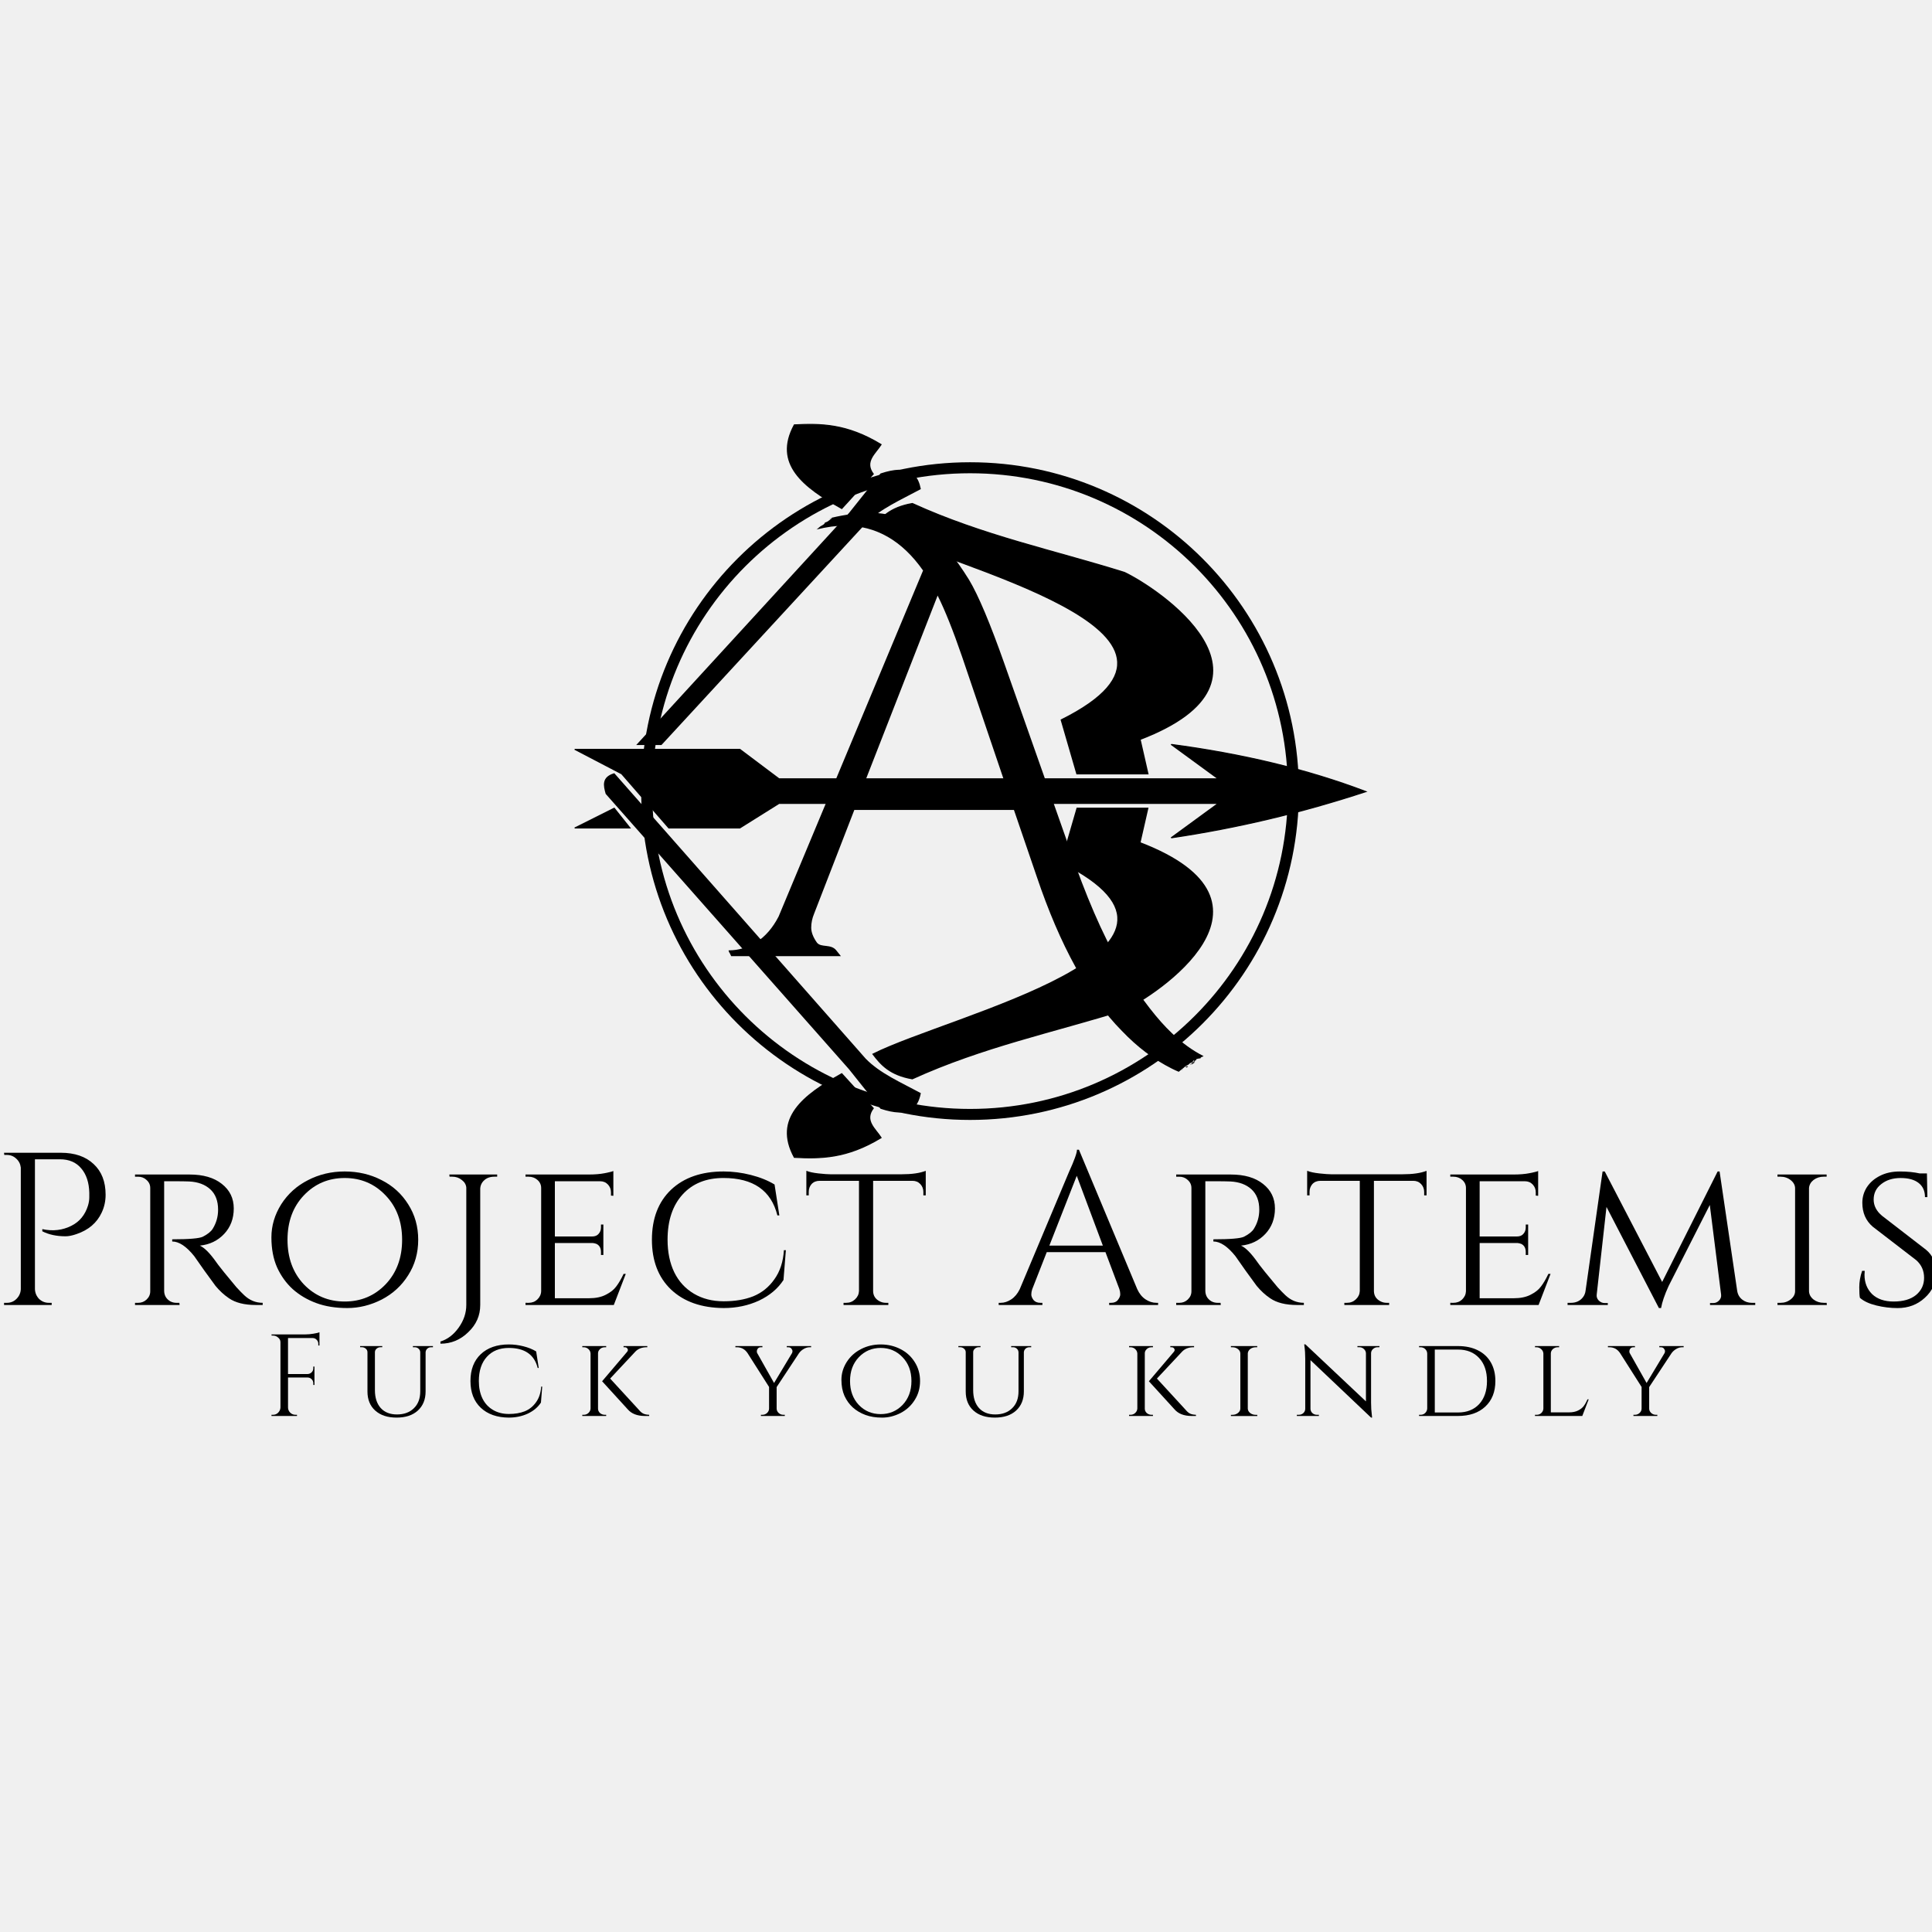
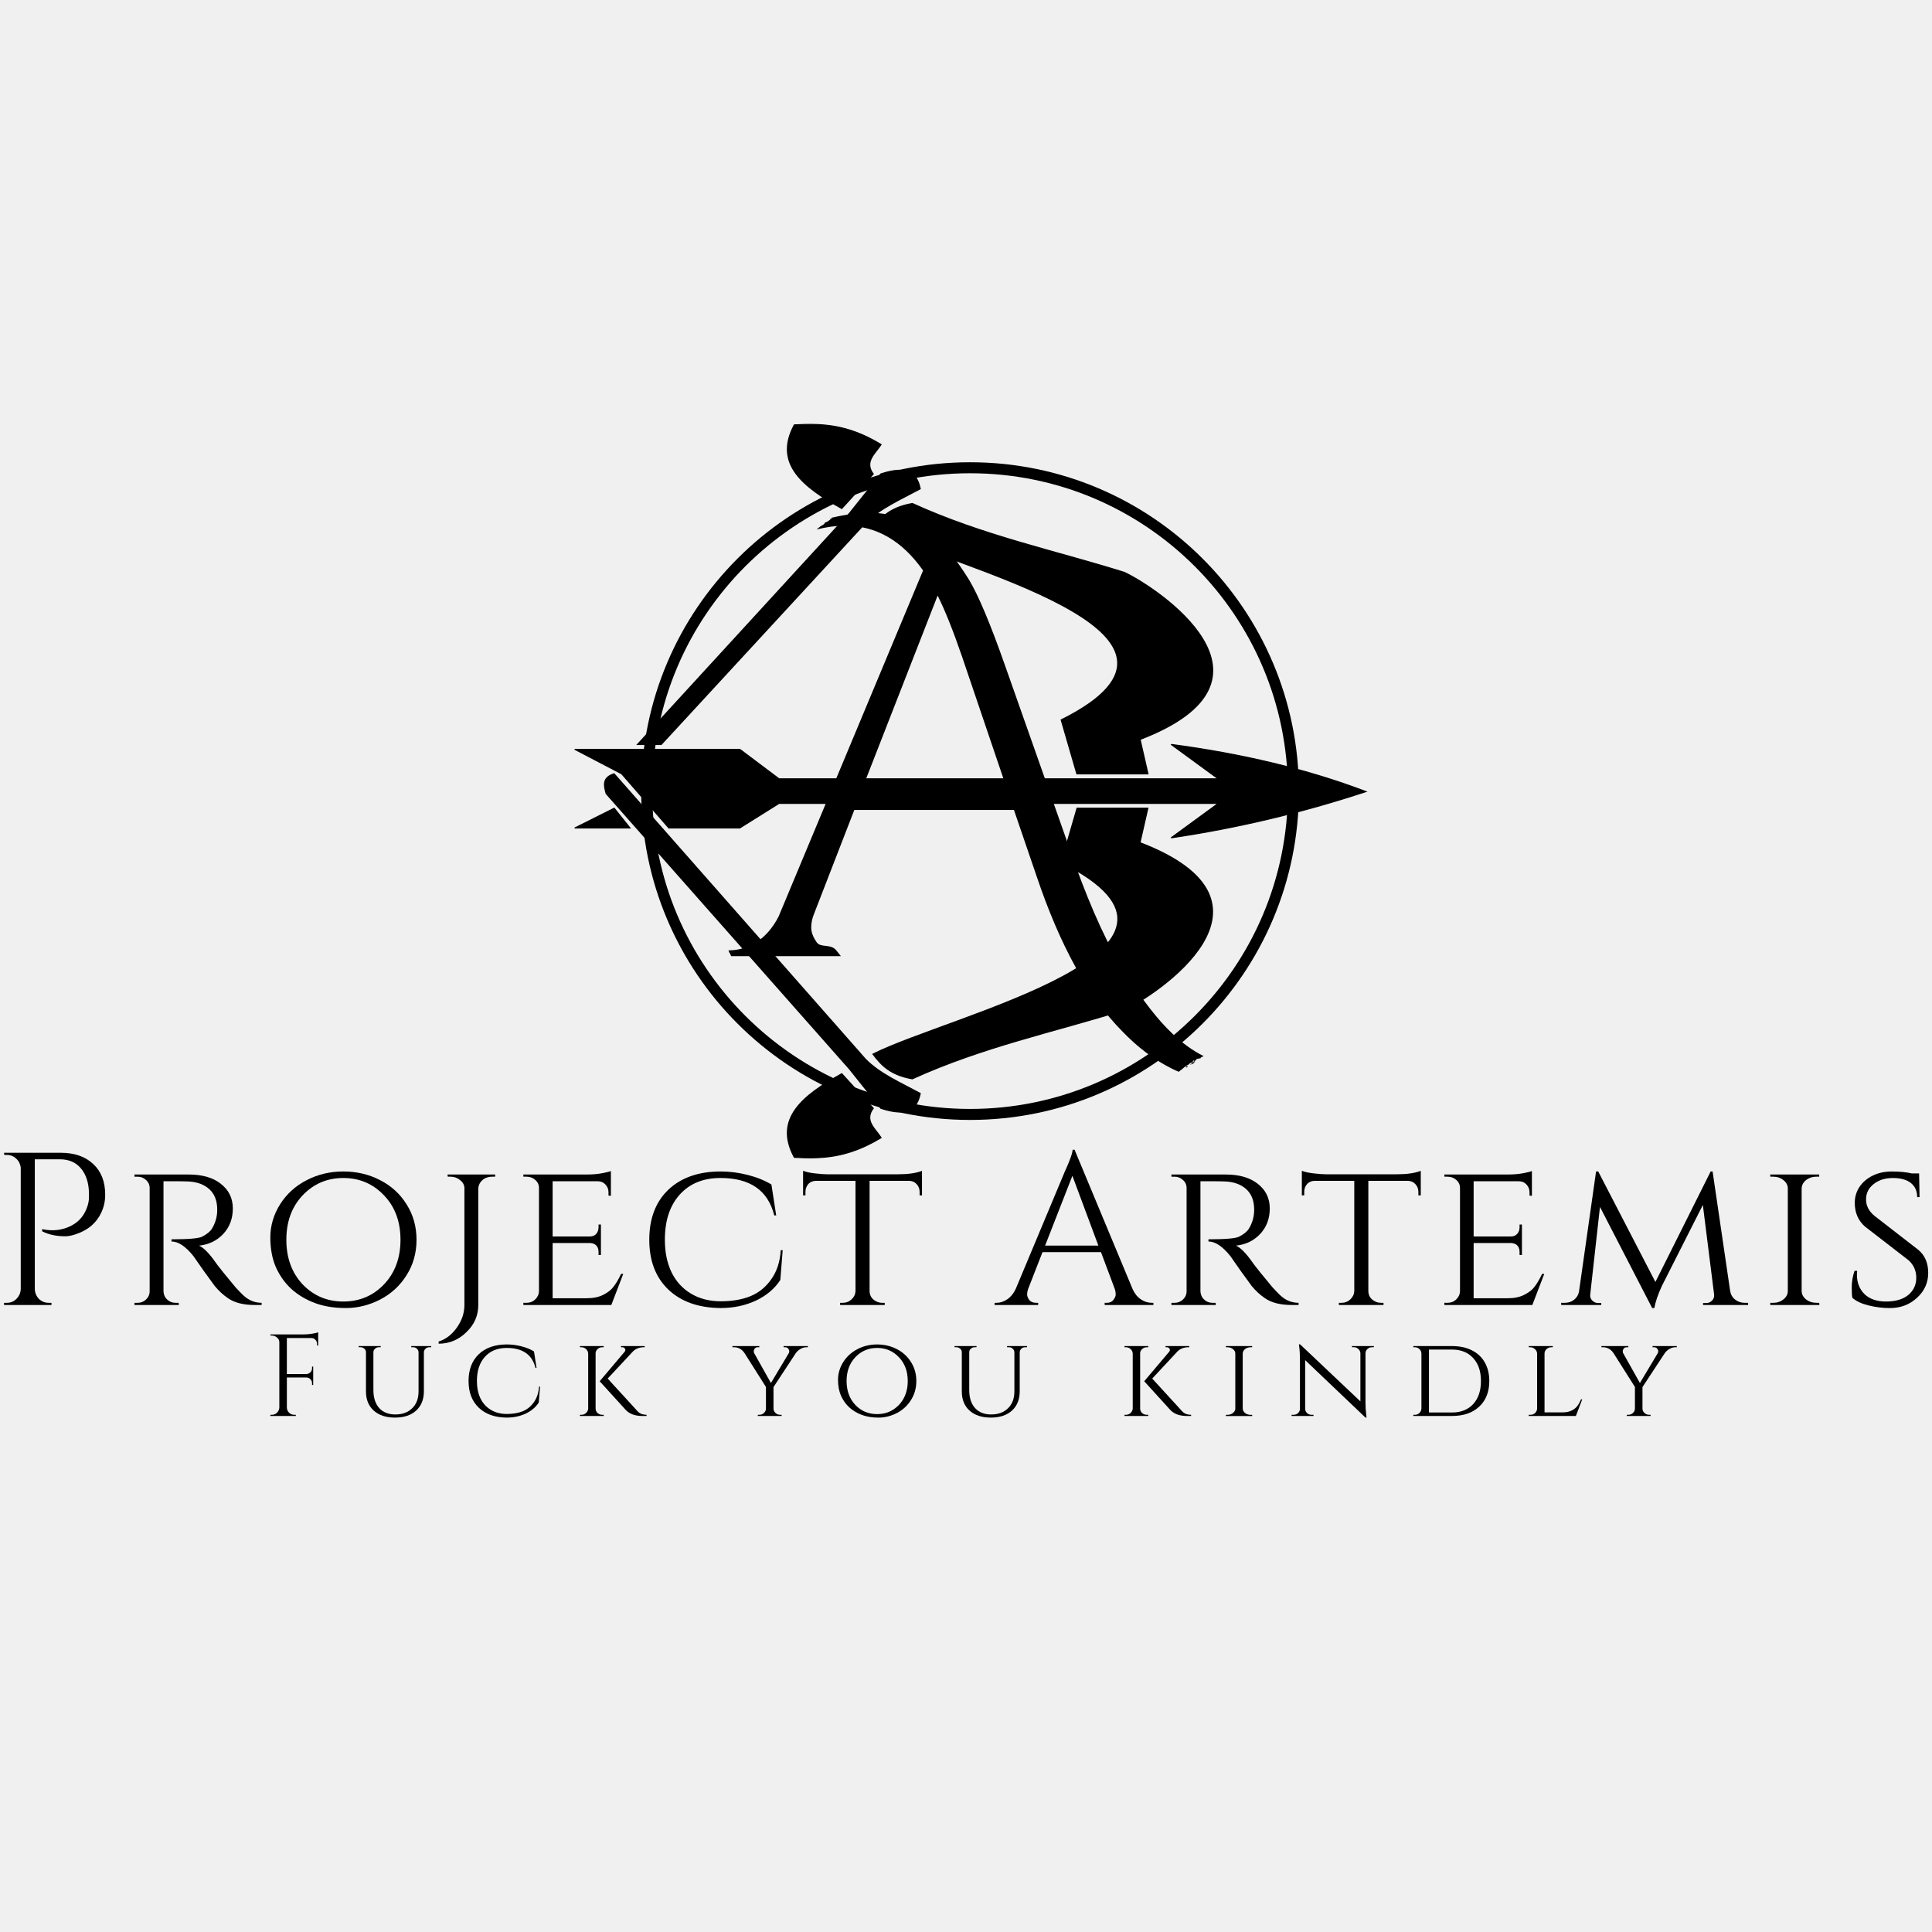
<svg xmlns="http://www.w3.org/2000/svg" xmlns:xlink="http://www.w3.org/1999/xlink" width="663.302" height="663.302" viewBox="0 0 175.499 175.499" version="1.1" id="svg5">
  <defs id="defs2">
    <rect x="77.412" y="14.884" width="115.743" height="202.358" id="rect8398" />
    <linearGradient id="linearGradient90169">
      <stop style="stop-color:#000000;stop-opacity:1;" offset="0" id="stop90165" />
      <stop style="stop-color:#000000;stop-opacity:0;" offset="1" id="stop90167" />
    </linearGradient>
    <linearGradient id="linearGradient90125">
      <stop style="stop-color:#000000;stop-opacity:1;" offset="0" id="stop90123" />
    </linearGradient>
    <clipPath clipPathUnits="userSpaceOnUse" id="clipPath87836">
      <rect style="display:none;fill:#ffffff;stroke:none;stroke-width:1.002;stroke-linecap:butt;stroke-linejoin:round;stroke-miterlimit:4;stroke-dasharray:none;stroke-dashoffset:0;stroke-opacity:1;paint-order:normal" id="rect87838" width="52.766" height="49.127" x="317.597" y="424.212" d="m 317.597,424.212 h 52.766 v 49.127 h -52.766 z" />
      <path style="display:none;fill:#ffffff;stroke:none;stroke-width:1.002;stroke-linecap:butt;stroke-linejoin:round;stroke-miterlimit:4;stroke-dasharray:none;stroke-dashoffset:0;stroke-opacity:1;paint-order:normal" class="powerclip" id="lpe_path-effect87840" d="m 330.926,402.986 h 114.915 v 147.438 H 330.926 Z m -13.329,21.227 v 49.127 h 52.766 v -49.127 z" />
    </clipPath>
    <linearGradient xlink:href="#linearGradient90125" id="linearGradient90127" x1="20.414" y1="183.226" x2="195.912" y2="183.226" gradientUnits="userSpaceOnUse" />
    <linearGradient xlink:href="#linearGradient90169" id="linearGradient90171" x1="20.281" y1="183.226" x2="196.045" y2="183.226" gradientUnits="userSpaceOnUse" />
    <clipPath clipPathUnits="userSpaceOnUse" id="clipPath6557">
      <path id="path6559" style="display:block;fill:#ffffff;stroke-width:0.265" d="m 89.119,125.671 h 7.779 v 12.995 h -7.779 z" />
    </clipPath>
  </defs>
  <g id="layer1" style="display:inline" transform="translate(-20.41361,-105.128)">
-     <g aria-label="Project Artemis Fuck you kindly" id="text2211" style="font-size:10.583px;line-height:0.8;font-family:Cinzel;-inkscape-font-specification:'Cinzel, Normal';stroke-width:0.265" transform="translate(0.3680566,38.50691)">
+     <g aria-label="Project Artemis Fuck you kindly" id="text2211" style="font-size:10.583px;line-height:0.8;font-family:Cinzel;-inkscape-font-specification:'Cinzel, Normal';stroke-width:0.265" transform="matrix(0.995929,0,0,1,0.4511617,38.50691)">
      <path d="m 29.639,175.149 q 0,0.869 -0.356,1.62 -0.652,1.403 -2.292,1.956 -0.573,0.198 -0.988,0.198 -1.225,0 -2.114,-0.454 v -0.198 q 1.442,0.316 2.667,-0.316 1.087,-0.553 1.482,-1.818 0.119,-0.395 0.119,-0.751 0,-0.356 0,-0.435 -0.04,-1.383 -0.731,-2.193 -0.691,-0.83 -1.936,-0.83 H 23.219 v 11.794 q 0.02,0.514 0.375,0.889 0.375,0.356 0.889,0.356 h 0.257 v 0.198 h -4.326 v -0.198 h 0.257 q 0.514,0 0.869,-0.356 0.375,-0.375 0.395,-0.889 v -11.043 q -0.059,-0.494 -0.415,-0.81 -0.356,-0.336 -0.849,-0.336 H 20.433 l -0.02,-0.198 h 5.156 q 1.897,0 2.983,1.027 1.087,1.008 1.087,2.786 z" style="font-size:19.756px;text-align:center;letter-spacing:0.794px;text-anchor:middle" id="path28" />
      <path d="m 36.004,173.924 h -1.047 v 9.977 q 0.02,0.612 0.553,0.929 0.257,0.138 0.573,0.138 h 0.257 l 0.02,0.198 H 32.31 v -0.198 h 0.277 q 0.454,0 0.77,-0.296 0.336,-0.316 0.336,-0.751 v -9.384 q 0,-0.435 -0.336,-0.731 -0.316,-0.296 -0.77,-0.296 H 32.31 v -0.198 h 4.959 q 1.857,0 2.924,0.849 1.087,0.849 1.087,2.232 0,1.383 -0.869,2.311 -0.869,0.929 -2.213,1.067 0.632,0.277 1.521,1.541 -0.02,0 0.672,0.869 0.711,0.869 1.126,1.363 0.435,0.474 0.711,0.731 0.731,0.691 1.679,0.691 v 0.198 h -0.612 q -1.561,0 -2.45,-0.612 -0.672,-0.454 -1.225,-1.126 -0.119,-0.158 -1.008,-1.383 -0.869,-1.245 -0.929,-1.324 -1.067,-1.324 -1.995,-1.324 v -0.198 q 2.311,0 2.786,-0.237 0.652,-0.336 0.889,-0.711 0.494,-0.79 0.494,-1.738 0,-1.205 -0.711,-1.857 -0.711,-0.652 -1.916,-0.711 -0.533,-0.02 -1.225,-0.02 z" style="font-size:19.756px;text-align:center;letter-spacing:0.794px;text-anchor:middle" id="path30" />
      <path d="m 48.019,173.825 q 1.521,-0.79 3.339,-0.79 1.837,0 3.358,0.79 1.521,0.77 2.41,2.193 0.909,1.422 0.909,3.22 0,1.798 -0.909,3.22 -0.889,1.422 -2.41,2.213 -1.521,0.77 -3.121,0.77 -1.6,0 -2.825,-0.454 -1.225,-0.454 -2.134,-1.264 -0.889,-0.81 -1.422,-1.976 -0.514,-1.166 -0.514,-2.726 0,-1.58 0.889,-3.003 0.909,-1.422 2.43,-2.193 z m -0.375,9.463 q 1.501,1.561 3.714,1.561 2.213,0 3.714,-1.561 1.501,-1.58 1.501,-4.05 0,-2.469 -1.501,-4.03 -1.501,-1.58 -3.714,-1.58 -2.213,0 -3.714,1.58 -1.482,1.561 -1.482,4.03 0,2.469 1.482,4.05 z" style="font-size:19.756px;text-align:center;letter-spacing:0.794px;text-anchor:middle" id="path32" />
      <path d="m 64.953,173.509 q -0.731,0 -1.106,0.533 -0.158,0.237 -0.178,0.533 v 10.589 q 0,1.442 -1.087,2.469 -1.067,1.047 -2.529,1.047 v -0.198 q 0.968,-0.296 1.659,-1.264 0.691,-0.968 0.691,-2.055 v -10.668 q -0.04,-0.415 -0.415,-0.691 -0.356,-0.296 -0.869,-0.296 h -0.237 l -0.02,-0.198 h 4.346 v 0.198 z" style="font-size:19.756px;text-align:center;letter-spacing:0.794px;text-anchor:middle" id="path34" />
      <path d="m 68.058,184.967 q 0.474,0 0.79,-0.296 0.336,-0.316 0.356,-0.751 v -9.384 q 0,-0.435 -0.336,-0.731 -0.336,-0.296 -0.81,-0.296 h -0.277 v -0.198 h 5.769 q 0.81,0 1.422,-0.119 0.612,-0.119 0.79,-0.198 v 2.252 l -0.217,-0.02 v -0.296 q 0,-0.415 -0.277,-0.711 -0.277,-0.296 -0.711,-0.296 H 70.449 v 5.018 h 3.378 q 0.395,0 0.593,-0.237 0.217,-0.237 0.217,-0.593 v -0.257 h 0.217 v 2.766 h -0.217 v -0.257 q 0,-0.553 -0.415,-0.751 -0.158,-0.059 -0.336,-0.079 H 70.449 v 5.018 h 3.102 q 0.909,0 1.521,-0.316 0.632,-0.316 0.948,-0.751 0.336,-0.435 0.672,-1.146 h 0.198 l -1.087,2.825 h -8.021 v -0.198 z" style="font-size:19.756px;text-align:center;letter-spacing:0.794px;text-anchor:middle" id="path36" />
      <path d="m 85.783,185.441 q -3.023,-0.02 -4.781,-1.679 -1.738,-1.659 -1.738,-4.524 0,-2.884 1.738,-4.544 1.758,-1.659 4.781,-1.659 1.225,0 2.469,0.316 1.245,0.316 2.153,0.869 l 0.435,2.805 h -0.178 q -0.849,-3.398 -4.899,-3.398 -2.351,0 -3.714,1.501 -1.363,1.501 -1.363,4.109 0,1.699 0.612,2.963 0.612,1.245 1.778,1.936 1.166,0.691 2.707,0.691 1.541,0 2.687,-0.454 1.166,-0.474 1.916,-1.541 0.77,-1.067 0.869,-2.647 h 0.178 l -0.217,2.707 q -0.77,1.185 -2.232,1.877 -1.462,0.672 -3.2,0.672 z" style="font-size:19.756px;text-align:center;letter-spacing:0.794px;text-anchor:middle" id="path38" />
      <path d="m 99.358,173.884 v 10.036 q 0.02,0.612 0.593,0.909 0.257,0.138 0.573,0.138 h 0.217 v 0.198 h -4.07 v -0.198 h 0.237 q 0.474,0 0.81,-0.316 0.336,-0.316 0.356,-0.751 v -10.016 h -3.576 q -0.454,0 -0.731,0.296 -0.257,0.296 -0.257,0.711 v 0.316 h -0.217 v -2.232 q 0.395,0.158 1.106,0.237 0.731,0.079 1.087,0.079 h 6.44 q 1.422,0 2.213,-0.316 v 2.232 h -0.217 v -0.316 q 0,-0.415 -0.277,-0.711 -0.277,-0.296 -0.711,-0.296 z" style="font-size:19.756px;text-align:center;letter-spacing:0.794px;text-anchor:middle" id="path40" />
      <path d="m 125.087,184.967 h 0.158 v 0.198 h -4.445 v -0.198 h 0.178 q 0.415,0 0.612,-0.257 0.217,-0.277 0.217,-0.514 0,-0.237 -0.079,-0.474 l -1.264,-3.358 h -5.334 l -1.324,3.378 q -0.079,0.237 -0.079,0.474 0,0.217 0.198,0.494 0.217,0.257 0.632,0.257 h 0.178 v 0.198 h -3.971 v -0.198 h 0.178 q 0.494,0 0.968,-0.316 0.474,-0.316 0.77,-0.929 l 4.465,-10.629 q 0.731,-1.6 0.731,-2.035 h 0.178 l 5.295,12.663 q 0.277,0.612 0.751,0.929 0.474,0.316 0.988,0.316 z m -9.72,-5.196 h 4.86 l -2.371,-6.342 z" style="font-size:19.756px;text-align:center;letter-spacing:0.794px;text-anchor:middle" id="path42" />
      <path d="m 130.583,173.924 h -1.047 v 9.977 q 0.02,0.612 0.553,0.929 0.257,0.138 0.573,0.138 h 0.257 l 0.02,0.198 h -4.05 v -0.198 h 0.277 q 0.454,0 0.77,-0.296 0.336,-0.316 0.336,-0.751 v -9.384 q 0,-0.435 -0.336,-0.731 -0.316,-0.296 -0.77,-0.296 h -0.277 v -0.198 h 4.959 q 1.857,0 2.924,0.849 1.087,0.849 1.087,2.232 0,1.383 -0.869,2.311 -0.869,0.929 -2.213,1.067 0.632,0.277 1.521,1.541 -0.02,0 0.672,0.869 0.711,0.869 1.126,1.363 0.435,0.474 0.711,0.731 0.731,0.691 1.679,0.691 v 0.198 h -0.612 q -1.561,0 -2.45,-0.612 -0.672,-0.454 -1.225,-1.126 -0.119,-0.158 -1.008,-1.383 -0.869,-1.245 -0.929,-1.324 -1.067,-1.324 -1.995,-1.324 v -0.198 q 2.311,0 2.786,-0.237 0.652,-0.336 0.889,-0.711 0.494,-0.79 0.494,-1.738 0,-1.205 -0.711,-1.857 -0.711,-0.652 -1.916,-0.711 -0.533,-0.02 -1.225,-0.02 z" style="font-size:19.756px;text-align:center;letter-spacing:0.794px;text-anchor:middle" id="path44" />
      <path d="m 144.85,173.884 v 10.036 q 0.02,0.612 0.593,0.909 0.257,0.138 0.573,0.138 h 0.217 v 0.198 h -4.07 v -0.198 h 0.237 q 0.474,0 0.81,-0.316 0.336,-0.316 0.356,-0.751 v -10.016 h -3.576 q -0.454,0 -0.731,0.296 -0.257,0.296 -0.257,0.711 v 0.316 h -0.217 v -2.232 q 0.395,0.158 1.106,0.237 0.731,0.079 1.087,0.079 h 6.44 q 1.422,0 2.213,-0.316 v 2.232 h -0.217 v -0.316 q 0,-0.415 -0.277,-0.711 -0.277,-0.296 -0.711,-0.296 z" style="font-size:19.756px;text-align:center;letter-spacing:0.794px;text-anchor:middle" id="path46" />
      <path d="m 152.064,184.967 q 0.474,0 0.79,-0.296 0.336,-0.316 0.356,-0.751 v -9.384 q 0,-0.435 -0.336,-0.731 -0.336,-0.296 -0.81,-0.296 h -0.277 v -0.198 h 5.769 q 0.81,0 1.422,-0.119 0.612,-0.119 0.79,-0.198 v 2.252 l -0.217,-0.02 v -0.296 q 0,-0.415 -0.277,-0.711 -0.277,-0.296 -0.711,-0.296 h -4.109 v 5.018 h 3.378 q 0.395,0 0.593,-0.237 0.217,-0.237 0.217,-0.593 v -0.257 h 0.217 v 2.766 h -0.217 v -0.257 q 0,-0.553 -0.415,-0.751 -0.158,-0.059 -0.336,-0.079 h -3.437 v 5.018 h 3.102 q 0.909,0 1.521,-0.316 0.632,-0.316 0.948,-0.751 0.336,-0.435 0.672,-1.146 h 0.198 l -1.087,2.825 h -8.021 v -0.198 z" style="font-size:19.756px;text-align:center;letter-spacing:0.794px;text-anchor:middle" id="path48" />
      <path d="m 179.192,184.967 h 0.296 v 0.198 h -4.109 v -0.178 h 0.296 q 0.296,0 0.514,-0.217 0.237,-0.237 0.198,-0.553 l -1.027,-8.139 -3.734,7.349 q -0.553,1.205 -0.691,2.015 h -0.198 l -4.761,-9.186 -0.889,7.962 q -0.04,0.296 0.178,0.533 0.237,0.237 0.553,0.237 h 0.277 v 0.178 h -3.655 v -0.198 h 0.296 q 0.711,0 1.106,-0.514 0.198,-0.257 0.237,-0.612 l 1.541,-10.806 h 0.198 l 5.215,10.036 5.038,-10.036 h 0.178 l 1.6,10.846 q 0.079,0.494 0.454,0.79 0.375,0.296 0.889,0.296 z" style="font-size:19.756px;text-align:center;letter-spacing:0.794px;text-anchor:middle" id="path50" />
      <path d="m 181.784,184.967 q 0.533,0 0.929,-0.316 0.395,-0.316 0.395,-0.751 v -9.325 q 0,-0.435 -0.395,-0.751 -0.395,-0.316 -0.948,-0.316 h -0.257 v -0.198 h 4.465 v 0.198 h -0.257 q -0.533,0 -0.929,0.296 -0.375,0.296 -0.415,0.731 v 9.384 q 0.02,0.435 0.415,0.751 0.395,0.296 0.929,0.296 h 0.257 l 0.02,0.198 h -4.485 v -0.198 z" style="font-size:19.756px;text-align:center;letter-spacing:0.794px;text-anchor:middle" id="path52" />
      <path d="m 188.998,184.513 q -0.059,-0.237 -0.059,-0.968 0,-0.731 0.257,-1.482 h 0.237 q -0.02,0.178 -0.02,0.356 0,1.067 0.691,1.758 0.711,0.672 1.956,0.672 1.304,0 2.035,-0.593 0.731,-0.612 0.731,-1.561 0,-0.968 -0.711,-1.6 l -3.951,-3.042 q -0.948,-0.81 -0.948,-2.173 0,-0.77 0.415,-1.422 0.435,-0.652 1.185,-1.027 0.77,-0.395 1.798,-0.395 1.027,0 1.818,0.178 h 0.652 l 0.04,2.153 h -0.217 q 0,-0.83 -0.573,-1.284 -0.573,-0.454 -1.64,-0.454 -1.067,0 -1.758,0.553 -0.691,0.533 -0.691,1.403 0,0.849 0.77,1.482 l 3.991,3.082 q 0.909,0.751 0.909,2.094 0,1.343 -1.027,2.272 -1.008,0.929 -2.469,0.929 -0.968,0 -1.936,-0.237 -0.968,-0.237 -1.482,-0.691 z" style="font-size:19.756px;text-align:center;letter-spacing:0.794px;text-anchor:middle" id="path54" />
      <path d="m 49.065,187.954 v 0.889 h -0.106 v -0.159 q 0,-0.212 -0.148,-0.36 -0.148,-0.159 -0.37,-0.159 h -2.233 v 3.27 h 1.789 q 0.212,-0.011 0.36,-0.159 0.148,-0.148 0.148,-0.36 v -0.159 h 0.106 v 1.672 h -0.106 v -0.159 q 0,-0.212 -0.148,-0.36 -0.138,-0.148 -0.349,-0.159 h -1.799 v 2.72 q 0,0.275 0.201,0.476 0.201,0.191 0.476,0.191 h 0.138 v 0.106 h -2.318 v -0.106 h 0.138 q 0.275,0 0.466,-0.191 0.201,-0.201 0.212,-0.476 v -5.927 q 0,-0.254 -0.212,-0.423 -0.201,-0.18 -0.466,-0.18 h -0.127 l -0.011,-0.106 h 3.101 q 0.328,0 0.709,-0.064 0.392,-0.064 0.55,-0.127 z" style="text-align:center;letter-spacing:2.646px;text-anchor:middle" id="path56" />
      <path d="m 59.373,189.001 h -0.159 q -0.286,0 -0.434,0.222 -0.064,0.095 -0.074,0.222 v 3.567 q 0,1.101 -0.709,1.746 -0.698,0.635 -1.926,0.635 -1.228,0 -1.937,-0.635 -0.709,-0.635 -0.709,-1.736 v -3.567 q 0,-0.191 -0.148,-0.318 -0.148,-0.138 -0.36,-0.138 h -0.159 v -0.106 h 2.011 v 0.106 H 54.61 q -0.212,0 -0.36,0.138 -0.148,0.127 -0.148,0.318 v 3.44 q 0,1.027 0.519,1.619 0.529,0.593 1.482,0.593 0.963,0 1.535,-0.561 0.582,-0.561 0.582,-1.535 v -3.556 q -0.011,-0.201 -0.159,-0.328 -0.138,-0.127 -0.349,-0.127 h -0.159 v -0.106 h 1.82 z" style="text-align:center;letter-spacing:2.646px;text-anchor:middle" id="path58" />
      <path d="m 66.273,195.394 q -1.619,-0.011 -2.561,-0.9 -0.931,-0.889 -0.931,-2.424 0,-1.545 0.931,-2.434 0.942,-0.889 2.561,-0.889 0.656,0 1.323,0.169 0.667,0.169 1.154,0.466 l 0.233,1.503 h -0.095 q -0.455,-1.82 -2.625,-1.82 -1.259,0 -1.99,0.804 -0.73,0.804 -0.73,2.201 0,0.91 0.328,1.587 0.328,0.667 0.952,1.037 0.624,0.37 1.45,0.37 0.825,0 1.439,-0.243 0.624,-0.254 1.027,-0.826 0.413,-0.572 0.466,-1.418 h 0.095 l -0.116,1.45 q -0.413,0.635 -1.196,1.005 -0.783,0.36 -1.714,0.36 z" style="text-align:center;letter-spacing:2.646px;text-anchor:middle" id="path60" />
      <path d="m 79.016,195.245 h -0.392 q -1.037,0 -1.556,-0.603 l -2.328,-2.551 2.275,-2.678 q 0.116,-0.148 0.032,-0.275 -0.074,-0.138 -0.265,-0.138 h -0.095 v -0.106 h 2.159 v 0.106 h -0.042 q -0.646,0 -1.027,0.381 l -2.307,2.466 2.625,2.857 q 0.19,0.233 0.392,0.328 0.201,0.095 0.529,0.106 z m -4.022,-0.106 h 0.116 v 0.106 h -2.17 v -0.106 h 0.127 q 0.254,0 0.434,-0.169 0.18,-0.169 0.19,-0.402 v -4.995 q -0.011,-0.233 -0.19,-0.402 -0.18,-0.169 -0.434,-0.169 h -0.127 v -0.106 h 2.17 v 0.106 h -0.127 q -0.339,0 -0.529,0.275 -0.085,0.127 -0.085,0.286 v 5.016 q 0,0.233 0.18,0.402 0.191,0.159 0.444,0.159 z" style="text-align:center;letter-spacing:2.646px;text-anchor:middle" id="path62" />
      <path d="M 93.726,189.001 H 93.599 q -0.286,0 -0.55,0.159 -0.254,0.148 -0.423,0.381 l -2.032,3.08 v 1.947 q 0,0.233 0.18,0.402 0.18,0.169 0.434,0.169 h 0.127 v 0.106 h -2.17 v -0.106 h 0.127 q 0.254,0 0.434,-0.169 0.18,-0.169 0.18,-0.402 v -1.958 l -1.958,-3.08 q -0.36,-0.529 -0.974,-0.529 h -0.127 v -0.106 h 2.455 v 0.106 h -0.127 q -0.201,0 -0.296,0.127 -0.085,0.127 -0.085,0.222 0,0.085 0.021,0.159 l 1.545,2.741 1.64,-2.73 q 0.032,-0.085 0.032,-0.169 0,-0.095 -0.095,-0.222 -0.085,-0.127 -0.296,-0.127 H 91.514 v -0.106 h 2.212 z" style="text-align:center;letter-spacing:2.646px;text-anchor:middle" id="path64" />
      <path d="m 98.256,189.171 q 0.815,-0.423 1.789,-0.423 0.984,0 1.799,0.423 0.815,0.413 1.291,1.175 0.487,0.762 0.487,1.725 0,0.963 -0.487,1.725 -0.476,0.762 -1.291,1.185 -0.815,0.413 -1.672,0.413 -0.857,0 -1.513,-0.243 -0.656,-0.243 -1.143,-0.677 -0.476,-0.434 -0.762,-1.058 -0.275,-0.624 -0.275,-1.46 0,-0.847 0.476,-1.609 0.487,-0.762 1.302,-1.175 z m -0.201,5.069 q 0.804,0.836 1.99,0.836 1.185,0 1.99,-0.836 0.804,-0.847 0.804,-2.17 0,-1.323 -0.804,-2.159 -0.804,-0.847 -1.99,-0.847 -1.185,0 -1.99,0.847 -0.794,0.836 -0.794,2.159 0,1.323 0.794,2.17 z" style="text-align:center;letter-spacing:2.646px;text-anchor:middle" id="path66" />
      <path d="m 113.718,189.001 h -0.159 q -0.286,0 -0.434,0.222 -0.064,0.095 -0.074,0.222 v 3.567 q 0,1.101 -0.709,1.746 -0.699,0.635 -1.926,0.635 -1.228,0 -1.937,-0.635 -0.709,-0.635 -0.709,-1.736 v -3.567 q 0,-0.191 -0.148,-0.318 -0.148,-0.138 -0.36,-0.138 h -0.159 v -0.106 h 2.011 v 0.106 h -0.159 q -0.212,0 -0.36,0.138 -0.148,0.127 -0.148,0.318 v 3.44 q 0,1.027 0.519,1.619 0.529,0.593 1.482,0.593 0.963,0 1.535,-0.561 0.582,-0.561 0.582,-1.535 v -3.556 q -0.011,-0.201 -0.159,-0.328 -0.138,-0.127 -0.349,-0.127 h -0.159 v -0.106 h 1.82 z" style="text-align:center;letter-spacing:2.646px;text-anchor:middle" id="path68" />
      <path d="m 128.683,195.245 h -0.392 q -1.037,0 -1.556,-0.603 l -2.328,-2.551 2.275,-2.678 q 0.116,-0.148 0.032,-0.275 -0.074,-0.138 -0.265,-0.138 h -0.095 v -0.106 h 2.159 v 0.106 h -0.042 q -0.646,0 -1.027,0.381 l -2.307,2.466 2.625,2.857 q 0.19,0.233 0.392,0.328 0.201,0.095 0.529,0.106 z m -4.022,-0.106 h 0.116 v 0.106 h -2.17 v -0.106 h 0.127 q 0.254,0 0.434,-0.169 0.18,-0.169 0.191,-0.402 v -4.995 q -0.011,-0.233 -0.191,-0.402 -0.18,-0.169 -0.434,-0.169 h -0.127 v -0.106 h 2.17 v 0.106 h -0.127 q -0.339,0 -0.529,0.275 -0.085,0.127 -0.085,0.286 v 5.016 q 0,0.233 0.18,0.402 0.191,0.159 0.445,0.159 z" style="text-align:center;letter-spacing:2.646px;text-anchor:middle" id="path70" />
      <path d="m 132.006,195.14 q 0.286,0 0.497,-0.169 0.212,-0.169 0.212,-0.402 v -4.995 q 0,-0.233 -0.212,-0.402 -0.212,-0.169 -0.508,-0.169 h -0.138 v -0.106 h 2.392 v 0.106 h -0.138 q -0.286,0 -0.497,0.159 -0.201,0.159 -0.222,0.392 v 5.027 q 0.011,0.233 0.222,0.402 0.212,0.159 0.497,0.159 h 0.138 l 0.011,0.106 h -2.402 v -0.106 z" style="text-align:center;letter-spacing:2.646px;text-anchor:middle" id="path72" />
      <path d="m 145.172,189.001 q -0.233,0 -0.402,0.159 -0.169,0.148 -0.18,0.37 v 4.508 q 0,0.614 0.074,1.164 l 0.021,0.19 h -0.095 l -5.503,-5.218 v 4.413 q 0,0.233 0.169,0.392 0.169,0.159 0.413,0.159 h 0.18 v 0.106 h -2 v -0.106 h 0.18 q 0.243,0 0.413,-0.159 0.169,-0.159 0.169,-0.392 v -4.53 q 0,-0.646 -0.074,-1.154 l -0.021,-0.169 0.116,0.011 5.493,5.175 v -4.392 q -0.021,-0.222 -0.191,-0.37 -0.169,-0.159 -0.402,-0.159 h -0.18 v -0.106 h 2 v 0.106 z" style="text-align:center;letter-spacing:2.646px;text-anchor:middle" id="path74" />
      <path d="m 155.882,192.07 q 0,1.471 -0.921,2.328 -0.91,0.847 -2.476,0.847 h -3.535 v -0.106 h 0.138 q 0.254,0 0.423,-0.169 0.169,-0.169 0.18,-0.402 v -4.995 q -0.011,-0.254 -0.191,-0.413 -0.169,-0.159 -0.423,-0.159 h -0.127 v -0.106 h 3.535 q 1.037,0 1.799,0.381 0.773,0.381 1.185,1.101 0.413,0.72 0.413,1.693 z m -5.503,-2.857 v 5.715 h 2.106 q 1.217,0 1.926,-0.762 0.709,-0.773 0.709,-2.095 0,-1.323 -0.709,-2.085 -0.709,-0.773 -1.926,-0.773 z" style="text-align:center;letter-spacing:2.646px;text-anchor:middle" id="path76" />
      <path d="m 159.629,195.14 q 0.254,0 0.423,-0.159 0.18,-0.169 0.191,-0.402 v -5.006 q -0.011,-0.233 -0.201,-0.402 -0.18,-0.169 -0.434,-0.169 h -0.127 v -0.106 h 2.191 v 0.106 h -0.127 q -0.254,0 -0.445,0.169 -0.18,0.169 -0.18,0.402 v 5.345 h 1.651 q 0.487,0 0.825,-0.169 0.339,-0.169 0.508,-0.402 0.18,-0.233 0.349,-0.614 h 0.106 l -0.582,1.513 h -4.297 v -0.106 z" style="text-align:center;letter-spacing:2.646px;text-anchor:middle" id="path78" />
      <path d="m 172.985,189.001 h -0.127 q -0.286,0 -0.55,0.159 -0.254,0.148 -0.423,0.381 l -2.032,3.08 v 1.947 q 0,0.233 0.18,0.402 0.18,0.169 0.434,0.169 h 0.127 v 0.106 h -2.17 v -0.106 h 0.127 q 0.254,0 0.434,-0.169 0.18,-0.169 0.18,-0.402 v -1.958 l -1.958,-3.08 q -0.36,-0.529 -0.974,-0.529 h -0.127 v -0.106 h 2.455 v 0.106 h -0.127 q -0.201,0 -0.296,0.127 -0.085,0.127 -0.085,0.222 0,0.085 0.021,0.159 l 1.545,2.741 1.64,-2.73 q 0.032,-0.085 0.032,-0.169 0,-0.095 -0.095,-0.222 -0.085,-0.127 -0.296,-0.127 h -0.127 v -0.106 h 2.212 z" style="text-align:center;letter-spacing:2.646px;text-anchor:middle" id="path80" />
    </g>
    <path id="path53605" style="fill:none;stroke:#000000;stroke-width:1;stroke-linecap:butt;stroke-linejoin:round;stroke-miterlimit:4;stroke-dasharray:none;stroke-dashoffset:0;stroke-opacity:1;paint-order:normal" d="M 108.531,147.618 A 29.372,29.372 0 0 0 79.159,176.989 29.372,29.372 0 0 0 108.531,206.361 29.372,29.372 0 0 0 137.903,176.989 29.372,29.372 0 0 0 108.531,147.618 Z" />
  </g>
  <g id="layer2" transform="translate(-20.41361,-105.128)" style="display:inline">
    <g id="g3683" style="fill:#000000;stroke:#000000" transform="matrix(0,0.08932047,-0.1425728,0,153.0215,154.8846)">
      <g id="g3614" style="fill:#000000;stroke:#000000">
        <path id="path3596" style="fill:#000000;stroke:#000000" d="m 620,423.85 c -39.718,13.48 -63.523,-5.858 -85,-30 l 35,-20 c 12.547,5.975 20.684,-1.28 30,-5 21.406,22.018 21.249,38.646 20,55 z" />
        <path id="path3598" style="fill:#000000;stroke:#000000;stroke-width:0.427" transform="matrix(0,-1.855777,2.96218,0,-86.95386,898.2722)" d="m 352.641,118.816 -5.389,18.566 c 60.665,30.211 -37.719,52.327 -64.662,65.83 2.754,3.629 5.826,7.108 13.471,8.439 24.249,-11.051 48.497,-16.044 72.746,-23.631 10.777,-5.064 59.159,-36.76 5.389,-57.391 l 2.693,-11.814 z" />
      </g>
      <g id="g3614-6" style="fill:#000000;stroke:#000000" transform="matrix(-1,0,0,1,495,2.4609e-6)">
        <path id="path3596-3" style="fill:#000000;stroke:#000000" d="m 620,423.85 c -39.718,13.48 -63.523,-5.858 -85,-30 l 35,-20 c 12.547,5.975 20.684,-1.28 30,-5 21.406,22.018 21.249,38.646 20,55 z" />
        <path id="path3598-2" style="fill:#000000;stroke:#000000" d="m 540,348.85 c -3.944,14.186 -14.249,19.89 -25,25 -40,-50 -105.51,-232.58 -195,-120 l -55,-10 v -45 l 35,5 c 61.111,-99.786 155,-10 170,10 22.475,45 37.264,90 70,135 z" />
      </g>
      <path id="path3646" style="fill:#000000;stroke:#000000;stroke-width:0.427" transform="matrix(0,-1.855777,2.96218,0,-86.95386,898.2722)" d="m 193.678,107 c -4.091,1.25 -3.482,3.974 -2.695,6.752 l 83.523,94.525 10.777,13.504 c 9.67,3.179 12.444,-0.122 13.471,-5.064 -6.672,-3.617 -13.935,-6.739 -18.859,-11.816 z" />
      <path id="path3646-0" style="fill:#000000;stroke:#000000;stroke-width:0.427" transform="matrix(0,-1.855777,2.96218,0,-86.95386,898.2722)" d="m 291.324,2.791 c -1.636,0.06 -3.624,0.449 -6.041,1.244 L 274.506,17.539 201.76,96.873 h 8.084 l 70.051,-75.959 c 4.924,-5.077 12.188,-8.198 18.859,-11.814 -0.77,-3.707 -2.522,-6.49 -7.43,-6.309 z" />
      <path id="path3670" style="fill:#000000;stroke:#000000" d="m 248,59.848 c 21.427,40.757 37.127,82.087 47,124 l -35,-30 v 280 l 25,25 v 45 l -55,30 -25,30 v -105 l 30,-25 v -280 l -35,30 c 9.498,-45.008 25.216,-86.501 48,-124 z" />
      <path id="path3672" style="fill:#000000;stroke:#000000" d="m 265,538.85 20,-10 v 35 z" />
    </g>
  </g>
  <g id="layer3" style="display:inline" transform="translate(4e-6,3.48296)">
    <text xml:space="preserve" transform="scale(0.2645833)" id="text8396" style="font-style:normal;font-weight:normal;font-size:40px;line-height:1.25;font-family:sans-serif;white-space:pre;shape-inside:url(#rect8398);fill:#000000;fill-opacity:1;stroke:none" />
    <g aria-label="A" id="text9306" style="font-size:52.917px;line-height:1.25;font-family:'Cinzel Decorative';-inkscape-font-specification:'Cinzel Decorative, Normal';stroke-width:0.265" transform="translate(10.64127,38.50691)">
      <path id="path25866" style="stroke-width:1" transform="scale(0.2645833)" d="m 258.893,17.373 c -4.413,0 -8.932,0.571 -13.549,1.672 -4.7e-4,0.001 5.8e-4,0.003 0,0.004 -0.056,0.113 -0.117,0.224 -0.176,0.336 -0.121,0.134 -0.269,0.229 -0.43,0.307 0.014,0.094 0.001,0.007 -0.211,0.197 -0.187,0.167 -0.205,0.179 -0.455,0.346 -0.064,0.042 -0.127,0.084 -0.195,0.119 -0.098,0.051 -0.202,0.094 -0.303,0.141 0.03,0.121 -0.021,0.102 -0.057,0.023 -0.161,0.063 -0.176,0.069 -0.381,0.154 -0.043,0.018 -0.087,0.035 -0.129,0.055 -0.013,0.01 -0.026,0.021 -0.039,0.031 -0.006,0.005 -0.012,0.009 -0.018,0.014 0.013,0.204 -0.131,0.318 -0.346,0.529 -0.087,0.063 -0.17,0.129 -0.26,0.188 -0.081,0.053 -0.168,0.1 -0.252,0.148 -0.117,0.068 -0.234,0.135 -0.352,0.201 -0.118,0.067 -0.219,0.11 -0.332,0.193 -0.071,0.053 -0.134,0.116 -0.201,0.174 -0.114,0.09 -0.224,0.183 -0.34,0.271 -0.016,0.012 -0.033,0.023 -0.049,0.035 -0.09,0.091 -0.185,0.178 -0.281,0.264 -0.07,0.062 -0.15,0.116 -0.223,0.176 -0.052,0.042 -0.102,0.086 -0.152,0.129 3.379,-0.843 6.631,-1.307 9.729,-1.307 10.667,-1e-6 19.599,5.134 26.799,15.4 L 227.092,155.973 c -2,3.867 -4.533,6.801 -7.6,8.801 -3.067,1.867 -6.2,2.799 -9.4,2.799 h -0.16 c 0.008,0.057 0.014,0.115 0.006,0.17 0.053,0.144 0.106,0.288 0.166,0.43 0.017,0.041 0.061,0.135 0.113,0.244 0.011,-0.002 0.022,-0.004 0.033,-0.006 0.055,-0.011 0.049,0.101 0.074,0.15 0.045,0.088 0.093,0.176 0.139,0.264 0.168,0.321 0.165,0.303 0.318,0.664 0.011,0.025 0.022,0.056 0.033,0.084 h 37.678 v 0 l -1.6,-2 c -1.832,-2.291 -5.133,-0.866 -6.6,-2.6 -1.333,-1.867 -2,-3.599 -2,-5.199 0,-1.6 0.333,-3.201 1,-4.801 l 13.799,-35.6 h 54.801 l 7.799,22.801 c 8,23.733 17.734,41.4 29.201,53 5.333,5.6 11.066,9.933 17.199,13 0.794,0.414 1.589,0.751 2.383,1.098 0.18,-0.163 0.369,-0.325 0.58,-0.484 0.181,-0.136 0.813,-0.679 1.219,-0.973 0.033,-0.038 0.066,-0.075 0.102,-0.111 0.281,-0.288 0.567,-0.449 0.871,-0.553 l 0.002,-0.002 c 0.099,-0.07 0.203,-0.146 0.314,-0.232 0.118,-0.059 0.232,-0.122 0.352,-0.178 0.003,-0.001 0.007,-0.002 0.01,-0.004 l 0.004,-0.004 c 0.367,-0.406 0.352,-0.374 1.172,-0.791 0.518,-0.693 0.884,-1.061 0.48,-0.23 0.106,-0.032 0.22,-0.049 0.326,-0.08 0.007,-0.002 0.021,-0.008 0.031,-0.012 -0.065,-0.148 -0.111,-0.13 0.557,-0.303 -0.4,-0.358 0.428,-0.561 1.379,-0.666 0.105,-0.067 0.21,-0.134 0.314,-0.203 -0.443,0.007 -0.25,-0.123 0.318,-0.311 l 0.002,-0.002 c 0.076,-0.042 0.218,-0.09 0.344,-0.137 0.051,-0.035 0.102,-0.069 0.152,-0.104 -3.742,-1.907 -7.387,-4.493 -10.912,-7.92 -4.8,-4.533 -10.133,-11.4 -16,-20.6 -5.733,-9.067 -11.4,-21.334 -17,-36.801 L 304.691,69.373 c -4.933,-14 -8.999,-23.667 -12.199,-29 -4.8,-7.733 -9.133,-12.933 -13,-15.6 -7.067,-4.933 -13.933,-7.4 -20.6,-7.4 z m 110.688,188.336 c -0.043,0.013 -0.085,0.028 -0.125,0.049 -0.137,0.071 -0.249,0.128 -0.355,0.182 -0.042,0.057 -0.089,0.119 -0.133,0.18 0.051,-0.004 0.074,-0.004 0.123,-0.008 0.007,-0.01 0.012,-0.016 0.019,-0.025 0.108,-0.059 0.218,-0.117 0.326,-0.176 0.077,-0.101 0.13,-0.174 0.141,-0.195 0.001,-0.002 0.003,-0.003 0.004,-0.006 z m -0.145,0.201 c -0.034,0.044 -0.086,0.109 -0.129,0.164 0.056,-0.005 0.128,-0.011 0.227,-0.018 0.083,-0.073 0.184,-0.16 0.234,-0.209 0.066,-0.025 0.133,-0.05 0.199,-0.074 0.002,-0.06 -0.01,-0.105 -0.023,-0.141 -0.169,0.093 -0.338,0.186 -0.508,0.277 z m 0.531,-0.137 c -5.9e-4,0.023 -0.005,0.049 -0.01,0.076 0.024,-0.015 0.04,-0.025 0.062,-0.039 0.024,-0.03 0.057,-0.06 0.09,-0.09 -0.048,0.018 -0.095,0.035 -0.143,0.053 z m -0.01,0.076 c -0.095,0.059 -0.212,0.129 -0.328,0.199 0.094,-0.006 0.172,-0.01 0.273,-0.016 0.029,-0.07 0.046,-0.132 0.055,-0.184 z m -0.055,0.184 c -0.003,0.007 -0.005,0.014 -0.008,0.021 0.003,-2.5e-4 1.1e-4,2.4e-4 0.004,0 0.003,-0.007 0.005,-0.014 0.008,-0.021 -0.002,1.1e-4 -0.002,-1e-4 -0.004,0 z m -0.008,0.021 c -0.078,0.006 -0.216,0.015 -0.311,0.021 -0.053,0.032 -0.093,0.058 -0.15,0.092 -0.065,0.039 -0.013,-0.012 0.07,-0.086 -0.068,0.005 -0.138,0.01 -0.215,0.016 -0.165,0.21 -0.371,0.463 -0.574,0.711 0.085,-0.042 0.168,-0.084 0.26,-0.125 0.102,-0.045 0.19,-0.064 0.289,-0.096 0.047,-0.042 0.093,-0.084 0.143,-0.123 0.014,-0.027 0.028,-0.054 0.041,-0.082 0.115,-0.069 0.235,-0.131 0.355,-0.193 0.035,-0.048 0.078,-0.103 0.092,-0.135 z m -0.805,0.057 c -0.005,0.006 -0.007,0.011 -0.012,0.018 0.02,-0.007 0.04,-0.015 0.06,-0.021 -0.019,0.001 -0.029,0.003 -0.049,0.004 z m -0.012,0.018 c -0.056,0.021 -0.111,0.043 -0.166,0.066 -0.165,0.229 -0.332,0.475 -0.494,0.721 0.03,-0.005 0.059,-0.009 0.09,-0.014 0.147,-0.202 0.329,-0.45 0.57,-0.773 z m -0.57,0.773 c -0.006,0.008 -0.008,0.012 -0.014,0.019 0.015,-0.008 0.029,-0.017 0.045,-0.025 -0.01,0.002 -0.021,0.004 -0.031,0.006 z M 240.164,23.08 c 0.025,-0.034 0.037,-0.051 0.039,-0.057 -0.005,0.003 -0.031,0.034 -0.055,0.061 0.005,-0.001 0.01,-0.003 0.016,-0.004 z m 4.803,-3.926 c -0.039,0.026 -0.078,0.052 -0.117,0.078 -0.025,0.04 -0.051,0.081 -0.092,0.148 -0.056,0.051 -0.107,0.104 -0.164,0.148 0.107,-0.035 0.208,-0.08 0.277,-0.164 0.038,-0.046 0.069,-0.125 0.096,-0.211 z m -0.246,0.164 c -0.117,0.078 -0.233,0.157 -0.35,0.236 0.003,7.97e-4 0.007,0.001 0.01,0.002 0.13,-0.062 0.248,-0.153 0.34,-0.238 z m -0.352,0.238 -0.006,0.004 c 0.002,8.88e-4 0.004,0.001 0.006,0.002 0.003,-0.001 0.005,-0.003 0.008,-0.004 -0.002,-0.001 -0.005,-7.84e-4 -0.008,-0.002 z m -1.635,1.488 c -10e-4,5.02e-4 -0.006,0.003 -0.014,0.012 -0.063,0.07 -0.126,0.141 -0.189,0.211 0.066,-0.05 0.21,-0.226 0.203,-0.223 z m -2.547,1.98 c -0.025,0.019 -0.052,0.038 -0.078,0.057 -0.002,0.004 -0.004,0.008 -0.006,0.012 0.013,-0.003 0.025,-0.005 0.037,-0.008 0.015,-0.019 0.036,-0.047 0.047,-0.061 z m -0.078,0.057 c 0.01,-0.018 0.021,-0.036 0.031,-0.055 -0.036,0.031 -0.047,0.041 -0.09,0.078 0.013,-0.003 0.025,-0.005 0.037,-0.008 0.007,-0.005 0.014,-0.011 0.021,-0.016 z m 41.582,22.691 c 2.533,5.067 5.334,12.067 8.4,21 L 305.893,113.373 H 255.293 Z M 210.279,168.514 c 0.023,0.042 0.049,0.084 0.074,0.125 -0.019,-0.04 -0.052,-0.087 -0.065,-0.123 -10e-4,-0.003 -0.011,-0.005 -0.01,-0.002 z m 161.037,36.654 c -0.03,-0.003 -0.086,0.009 -0.143,0.021 0.066,-4.9e-4 0.133,-7.5e-4 0.178,-0.002 -0.005,-0.01 -0.016,-0.017 -0.035,-0.019 z m 0.432,0.035 c 0.021,0.003 0.072,0.01 0.1,0.014 l 0.002,-0.002 c -0.031,-0.004 -0.038,-0.006 -0.057,-0.008 -0.015,-0.002 -0.03,-0.003 -0.045,-0.004 z m -0.91,0.012 c -0.011,-2e-4 -0.032,0.01 -0.049,0.023 0.021,-0.006 0.032,-0.01 0.055,-0.016 9.4e-4,-0.005 5.1e-4,-0.008 -0.006,-0.008 z m -0.598,0.457 c -0.018,0.007 -0.035,0.013 -0.053,0.019 -0.066,0.042 -0.123,0.081 -0.115,0.086 0.057,-0.036 0.118,-0.073 0.168,-0.105 z m 0.109,0.338 c -0.065,0.003 -0.159,0.008 -0.234,0.012 -0.011,0.006 -0.022,0.012 -0.033,0.018 0.075,-0.007 0.212,-0.018 0.248,-0.021 0.007,-0.003 0.013,-0.005 0.019,-0.008 z m -2.451,0.738 c -0.082,0.039 -0.192,0.094 -0.242,0.127 -0.067,0.044 -0.131,0.094 -0.193,0.145 0.144,-0.091 0.29,-0.182 0.436,-0.271 z m -0.361,0.615 c -0.033,0.008 -0.056,0.013 -0.086,0.019 h -0.002 c -0.377,0.087 -0.521,0.118 -0.727,0.26 0.167,0.033 0.356,0.092 0.537,0.143 0.137,-0.122 0.276,-0.237 0.42,-0.346 -0.047,-0.025 -0.09,-0.047 -0.143,-0.076 z m -0.736,0.123 c -0.063,0.033 -0.118,0.082 -0.168,0.139 0.006,10e-4 0.012,0.003 0.018,0.004 0.049,-0.05 0.099,-0.098 0.15,-0.143 z m -0.91,0.836 c -0.05,0.042 -0.069,0.059 -0.125,0.105 -0.035,0.029 -0.079,0.084 -0.121,0.145 0.035,-0.012 0.051,-0.004 0.062,0.008 0.062,-0.086 0.123,-0.171 0.184,-0.258 z m -0.195,0.275 c -0.026,0.008 -0.055,0.017 -0.082,0.025 -0.041,0.064 -0.074,0.116 -0.098,0.162 -0.005,9.4e-4 0.04,-0.024 0.066,-0.041 0.038,-0.048 0.077,-0.097 0.113,-0.146 z m -0.131,0.168 c -0.017,0.008 -0.031,0.016 -0.051,0.025 -0.027,0.054 -0.039,0.09 -0.004,0.047 0.019,-0.023 0.036,-0.049 0.055,-0.072 z m 10.148,3.08 c -0.003,0.007 -0.005,0.015 -0.008,0.021 0.004,-0.005 0.006,-0.009 0.01,-0.014 -9.8e-4,-0.002 -4.7e-4,-0.005 -0.002,-0.008 z" />
    </g>
  </g>
</svg>
